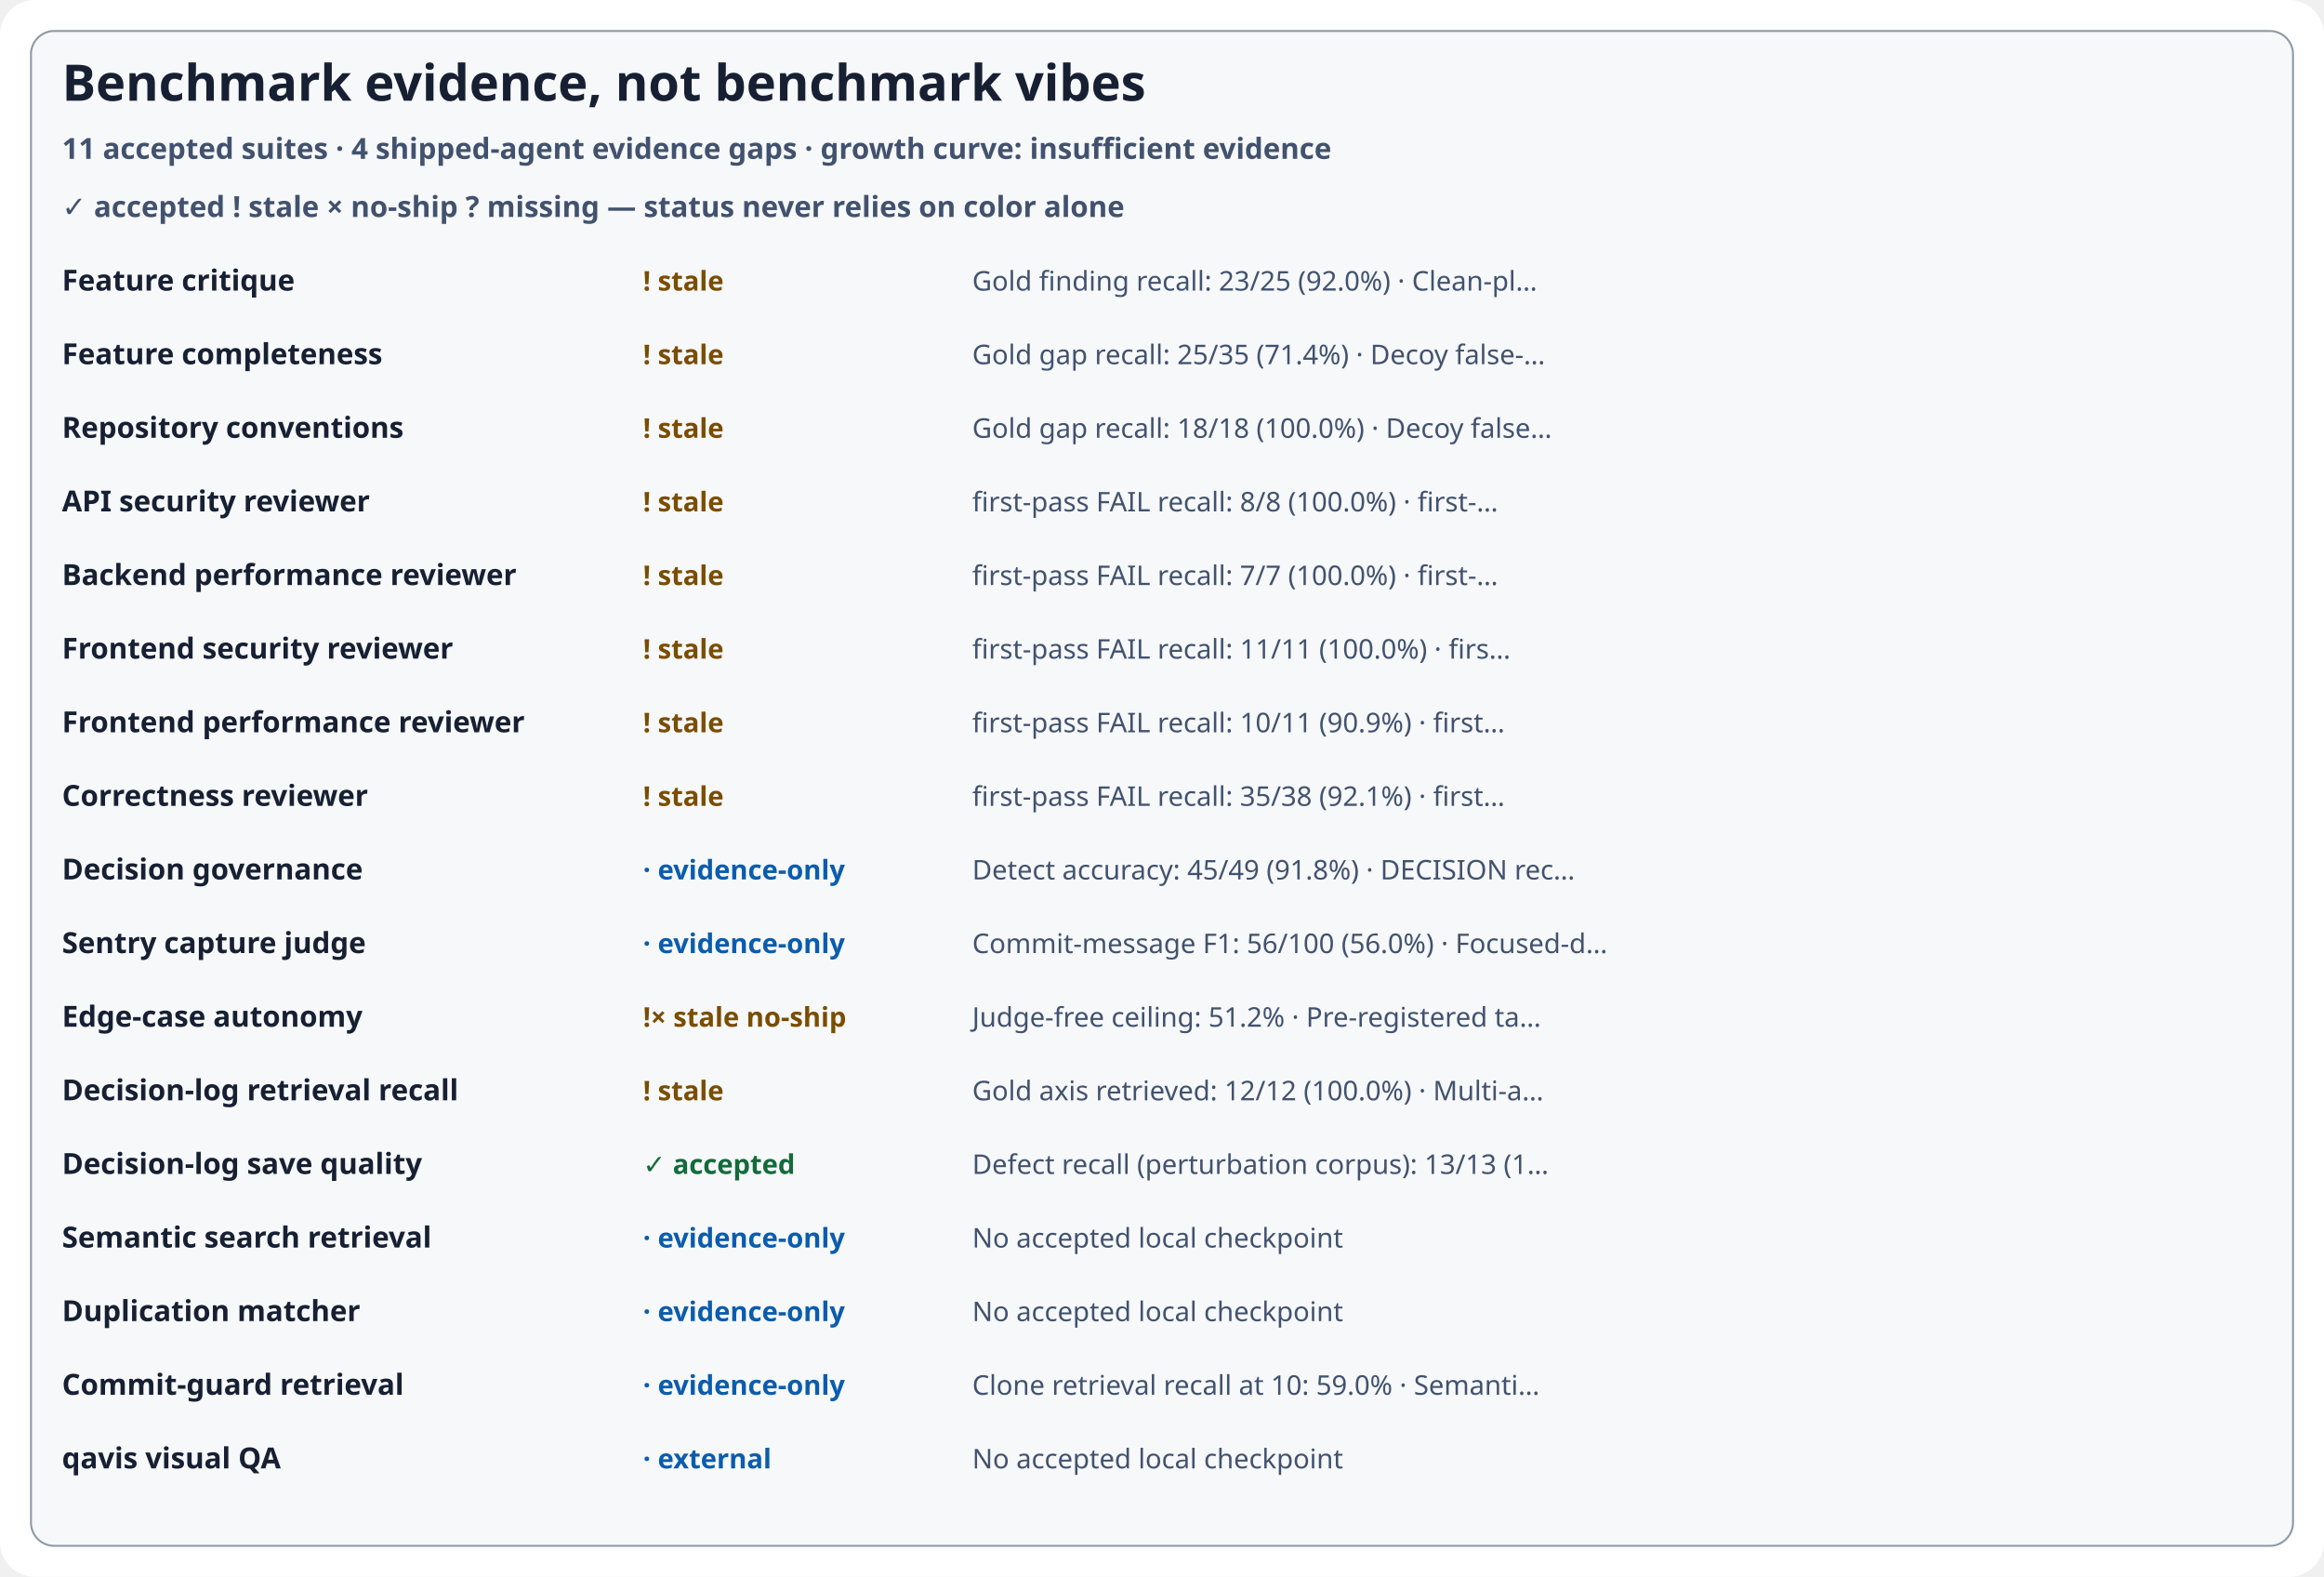
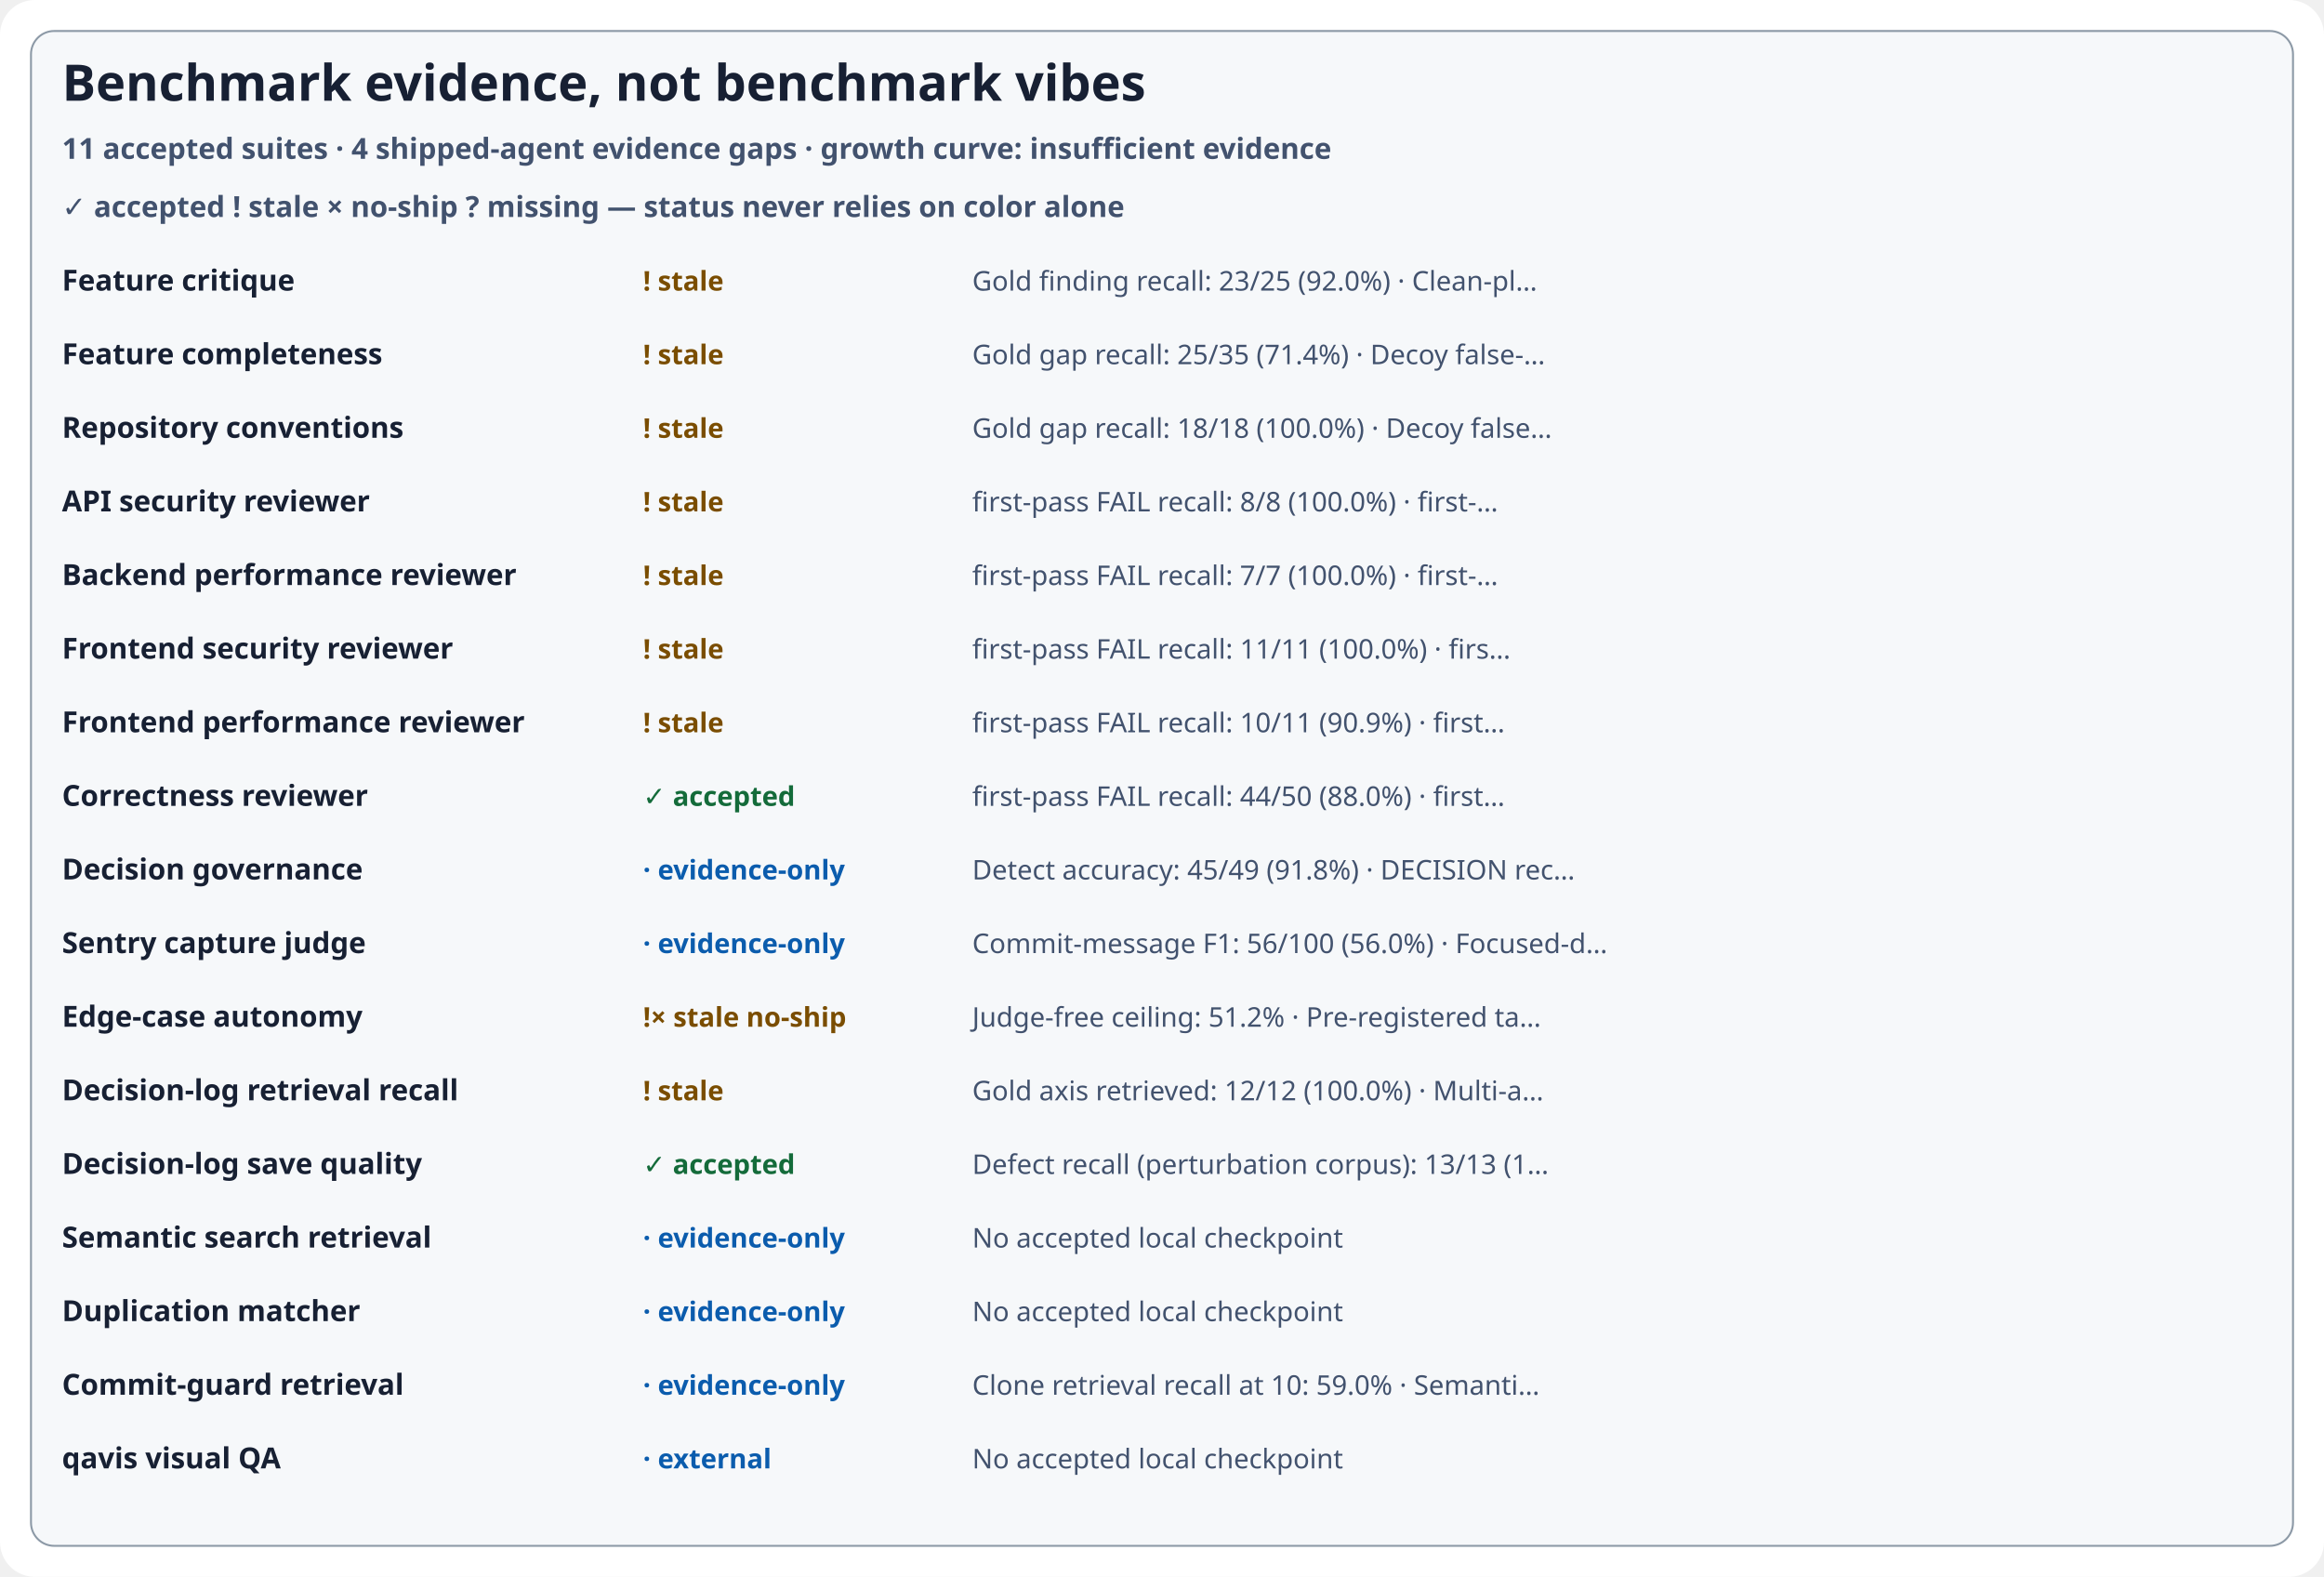
<svg xmlns="http://www.w3.org/2000/svg" width="1200" height="814" viewBox="0 0 1200 814" role="img" aria-labelledby="title desc">
  <style>
  .title{font:700 26px ui-sans-serif,system-ui;fill:#172033} .summary{font:600 15px ui-sans-serif,system-ui;fill:#42526E}
  .suite{font:600 15px ui-sans-serif,system-ui;fill:#172033} .metric{font:14px ui-sans-serif,system-ui;fill:#42526E}
  .status{font:700 14px ui-sans-serif,system-ui}.good{fill:#146B3A}.warn{fill:#7A4D00}.bad{fill:#A61B1B}.info{fill:#0B5CAD}
</style>
  <rect width="1200" height="814" rx="18" fill="#FFFFFF" />
  <rect x="16" y="16" width="1168" height="782" rx="12" fill="#F6F8FA" stroke="#8C99A6" />
  <text class="title" x="32" y="52">Benchmark evidence, not benchmark vibes</text>
  <text class="summary" x="32" y="82">11 accepted suites · 4 shipped-agent evidence gaps · growth curve: insufficient evidence</text>
  <text class="summary" x="32" y="112">✓ accepted   ! stale   × no-ship   ? missing — status never relies on color alone</text>
  <g transform="translate(32 150)">
    <text class="suite" y="0">Feature critique</text>
    <text class="status warn" x="300" y="0">! stale</text>
    <text class="metric" x="470" y="0">Gold finding recall: 23/25 (92.0%) · Clean-pl…</text>
  </g>
  <g transform="translate(32 188)">
    <text class="suite" y="0">Feature completeness</text>
    <text class="status warn" x="300" y="0">! stale</text>
    <text class="metric" x="470" y="0">Gold gap recall: 25/35 (71.4%) · Decoy false-…</text>
  </g>
  <g transform="translate(32 226)">
    <text class="suite" y="0">Repository conventions</text>
    <text class="status warn" x="300" y="0">! stale</text>
    <text class="metric" x="470" y="0">Gold gap recall: 18/18 (100.0%) · Decoy false…</text>
  </g>
  <g transform="translate(32 264)">
    <text class="suite" y="0">API security reviewer</text>
    <text class="status warn" x="300" y="0">! stale</text>
    <text class="metric" x="470" y="0">first-pass FAIL recall: 8/8 (100.0%) · first-…</text>
  </g>
  <g transform="translate(32 302)">
    <text class="suite" y="0">Backend performance reviewer</text>
    <text class="status warn" x="300" y="0">! stale</text>
    <text class="metric" x="470" y="0">first-pass FAIL recall: 7/7 (100.0%) · first-…</text>
  </g>
  <g transform="translate(32 340)">
    <text class="suite" y="0">Frontend security reviewer</text>
    <text class="status warn" x="300" y="0">! stale</text>
    <text class="metric" x="470" y="0">first-pass FAIL recall: 11/11 (100.0%) · firs…</text>
  </g>
  <g transform="translate(32 378)">
    <text class="suite" y="0">Frontend performance reviewer</text>
    <text class="status warn" x="300" y="0">! stale</text>
    <text class="metric" x="470" y="0">first-pass FAIL recall: 10/11 (90.9%) · first…</text>
  </g>
  <g transform="translate(32 416)">
    <text class="suite" y="0">Correctness reviewer</text>
-     <text class="status warn" x="300" y="0">! stale</text>
-     <text class="metric" x="470" y="0">first-pass FAIL recall: 35/38 (92.1%) · first…</text>
+     <text class="status good" x="300" y="0">✓ accepted</text>
+     <text class="metric" x="470" y="0">first-pass FAIL recall: 44/50 (88.0%) · first…</text>
  </g>
  <g transform="translate(32 454)">
    <text class="suite" y="0">Decision governance</text>
    <text class="status info" x="300" y="0">· evidence-only</text>
    <text class="metric" x="470" y="0">Detect accuracy: 45/49 (91.8%) · DECISION rec…</text>
  </g>
  <g transform="translate(32 492)">
    <text class="suite" y="0">Sentry capture judge</text>
    <text class="status info" x="300" y="0">· evidence-only</text>
    <text class="metric" x="470" y="0">Commit-message F1: 56/100 (56.0%) · Focused-d…</text>
  </g>
  <g transform="translate(32 530)">
    <text class="suite" y="0">Edge-case autonomy</text>
    <text class="status warn" x="300" y="0">!× stale no-ship</text>
    <text class="metric" x="470" y="0">Judge-free ceiling: 51.2% · Pre-registered ta…</text>
  </g>
  <g transform="translate(32 568)">
    <text class="suite" y="0">Decision-log retrieval recall</text>
    <text class="status warn" x="300" y="0">! stale</text>
    <text class="metric" x="470" y="0">Gold axis retrieved: 12/12 (100.0%) · Multi-a…</text>
  </g>
  <g transform="translate(32 606)">
    <text class="suite" y="0">Decision-log save quality</text>
    <text class="status good" x="300" y="0">✓ accepted</text>
    <text class="metric" x="470" y="0">Defect recall (perturbation corpus): 13/13 (1…</text>
  </g>
  <g transform="translate(32 644)">
    <text class="suite" y="0">Semantic search retrieval</text>
    <text class="status info" x="300" y="0">· evidence-only</text>
    <text class="metric" x="470" y="0">No accepted local checkpoint</text>
  </g>
  <g transform="translate(32 682)">
    <text class="suite" y="0">Duplication matcher</text>
    <text class="status info" x="300" y="0">· evidence-only</text>
    <text class="metric" x="470" y="0">No accepted local checkpoint</text>
  </g>
  <g transform="translate(32 720)">
    <text class="suite" y="0">Commit-guard retrieval</text>
    <text class="status info" x="300" y="0">· evidence-only</text>
    <text class="metric" x="470" y="0">Clone retrieval recall at 10: 59.0% · Semanti…</text>
  </g>
  <g transform="translate(32 758)">
    <text class="suite" y="0">qavis visual QA</text>
    <text class="status info" x="300" y="0">· external</text>
    <text class="metric" x="470" y="0">No accepted local checkpoint</text>
  </g>
</svg>
